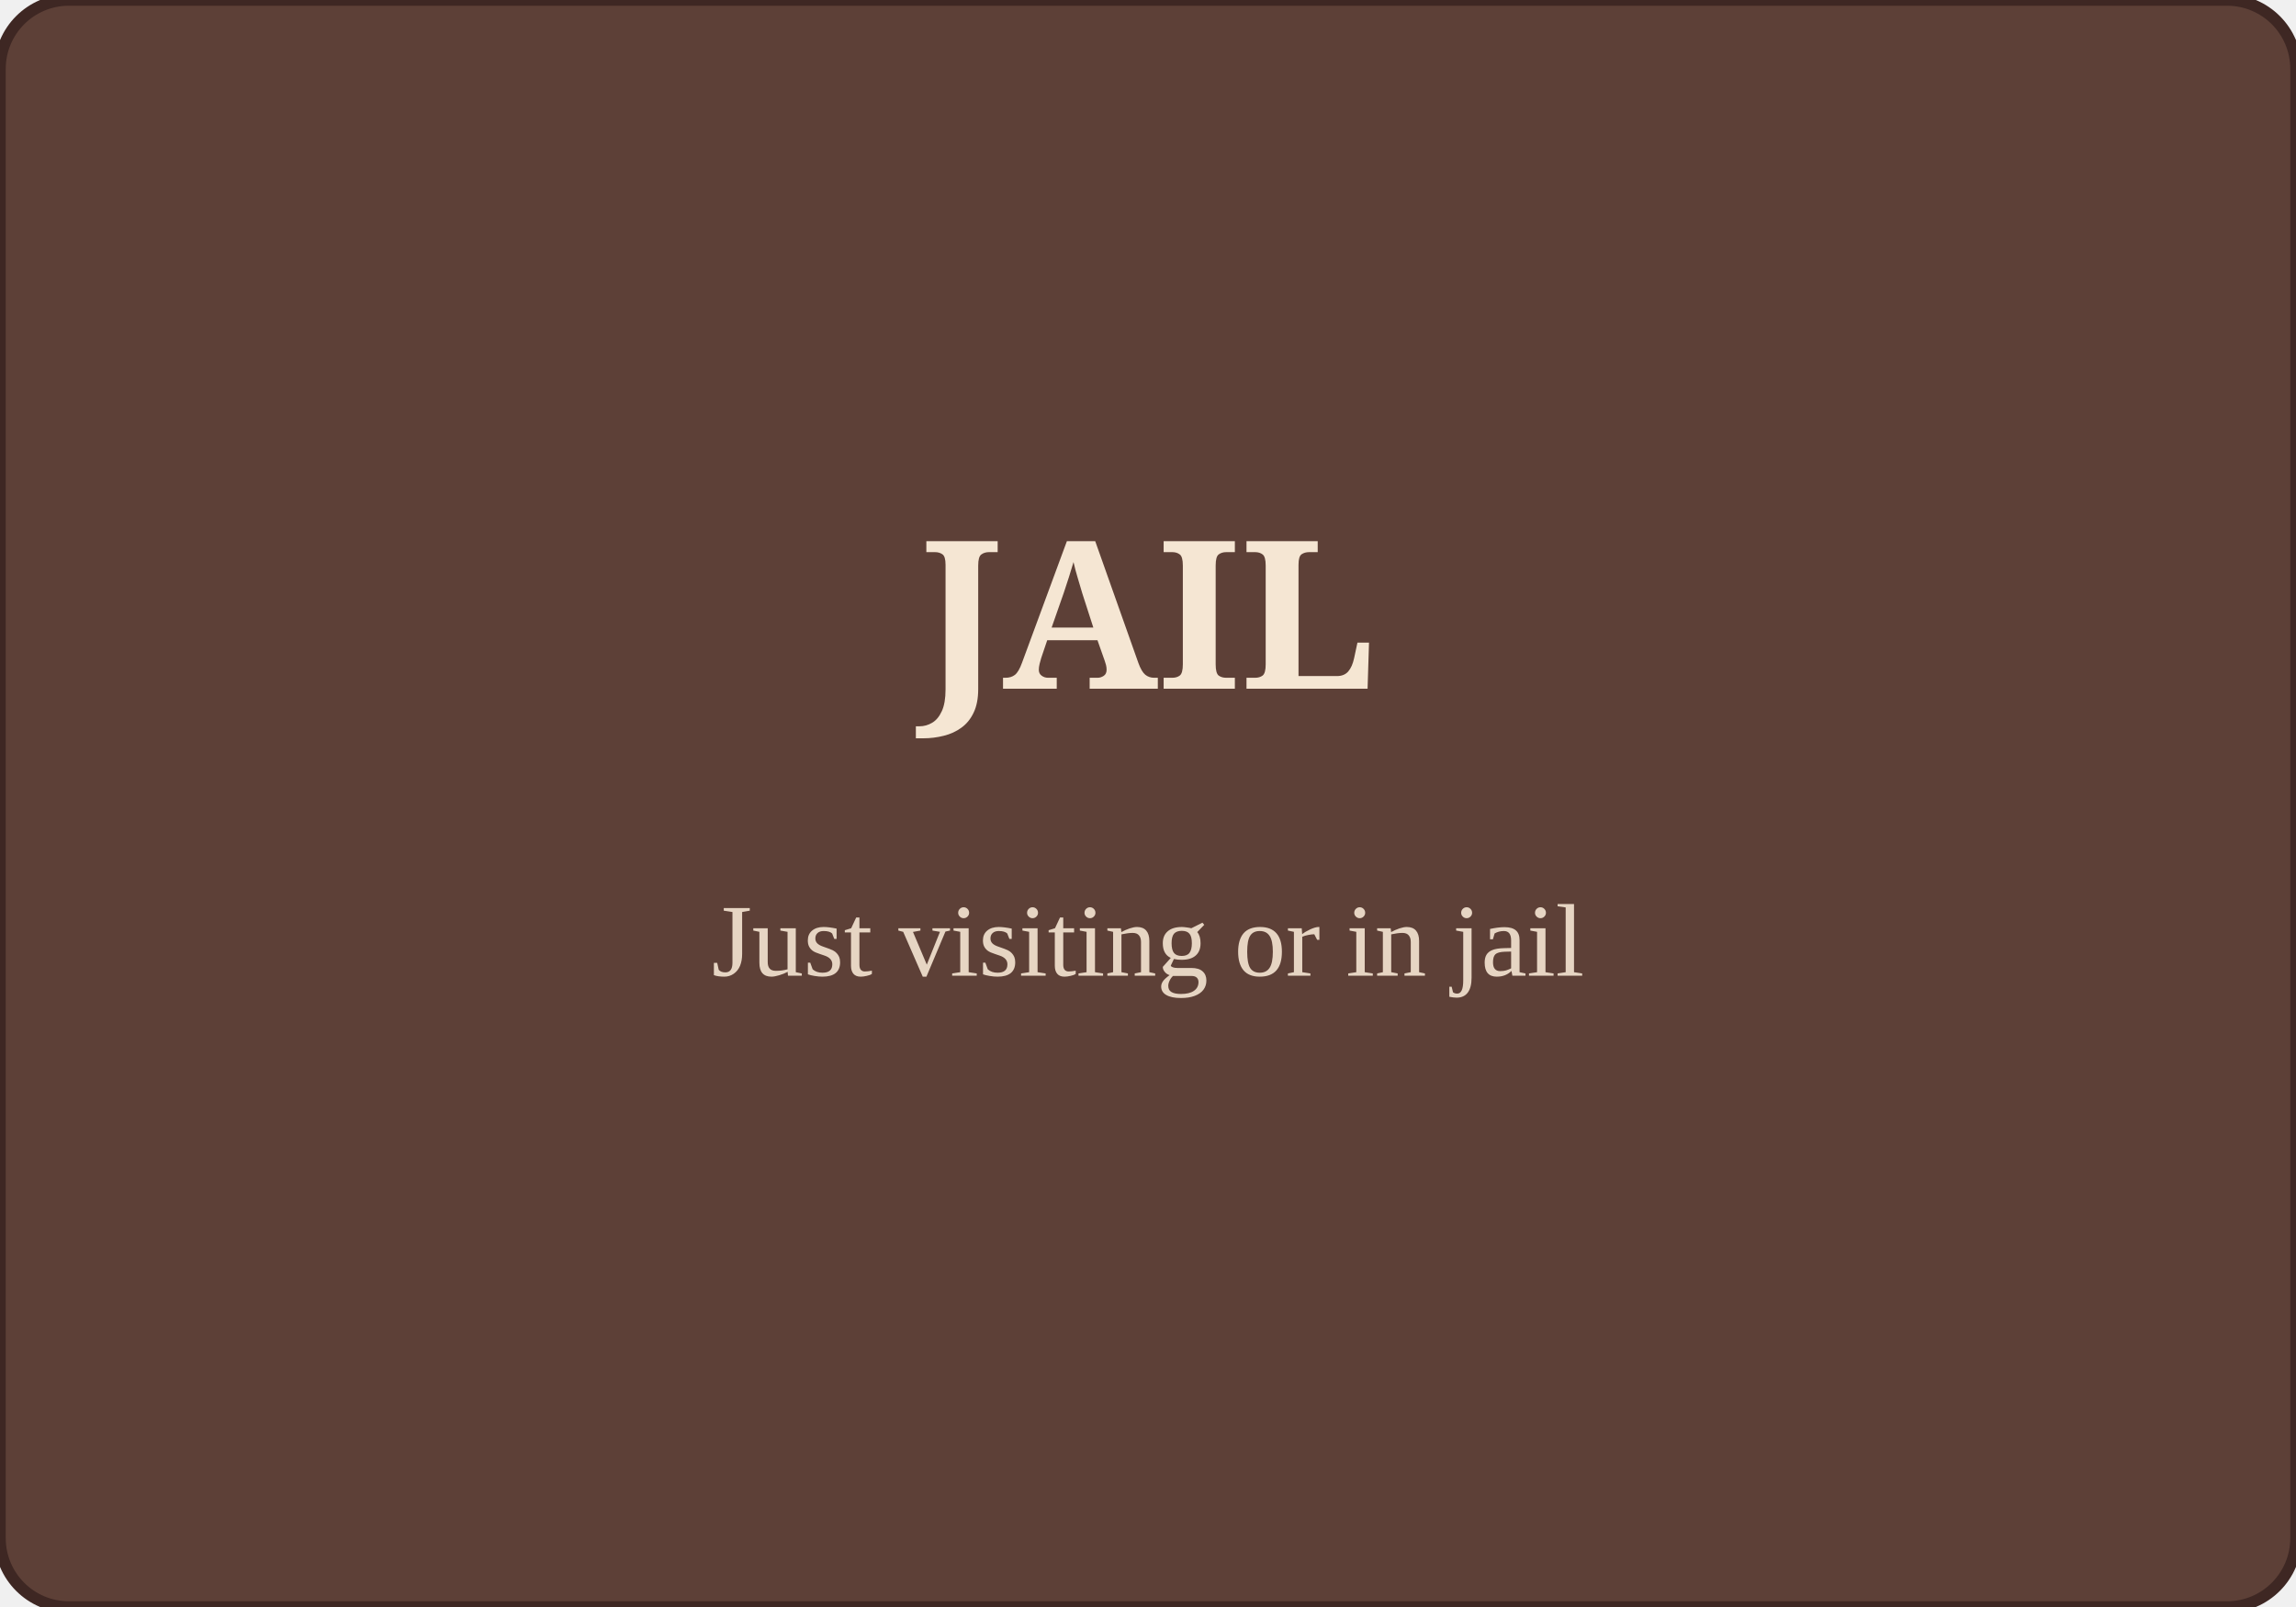
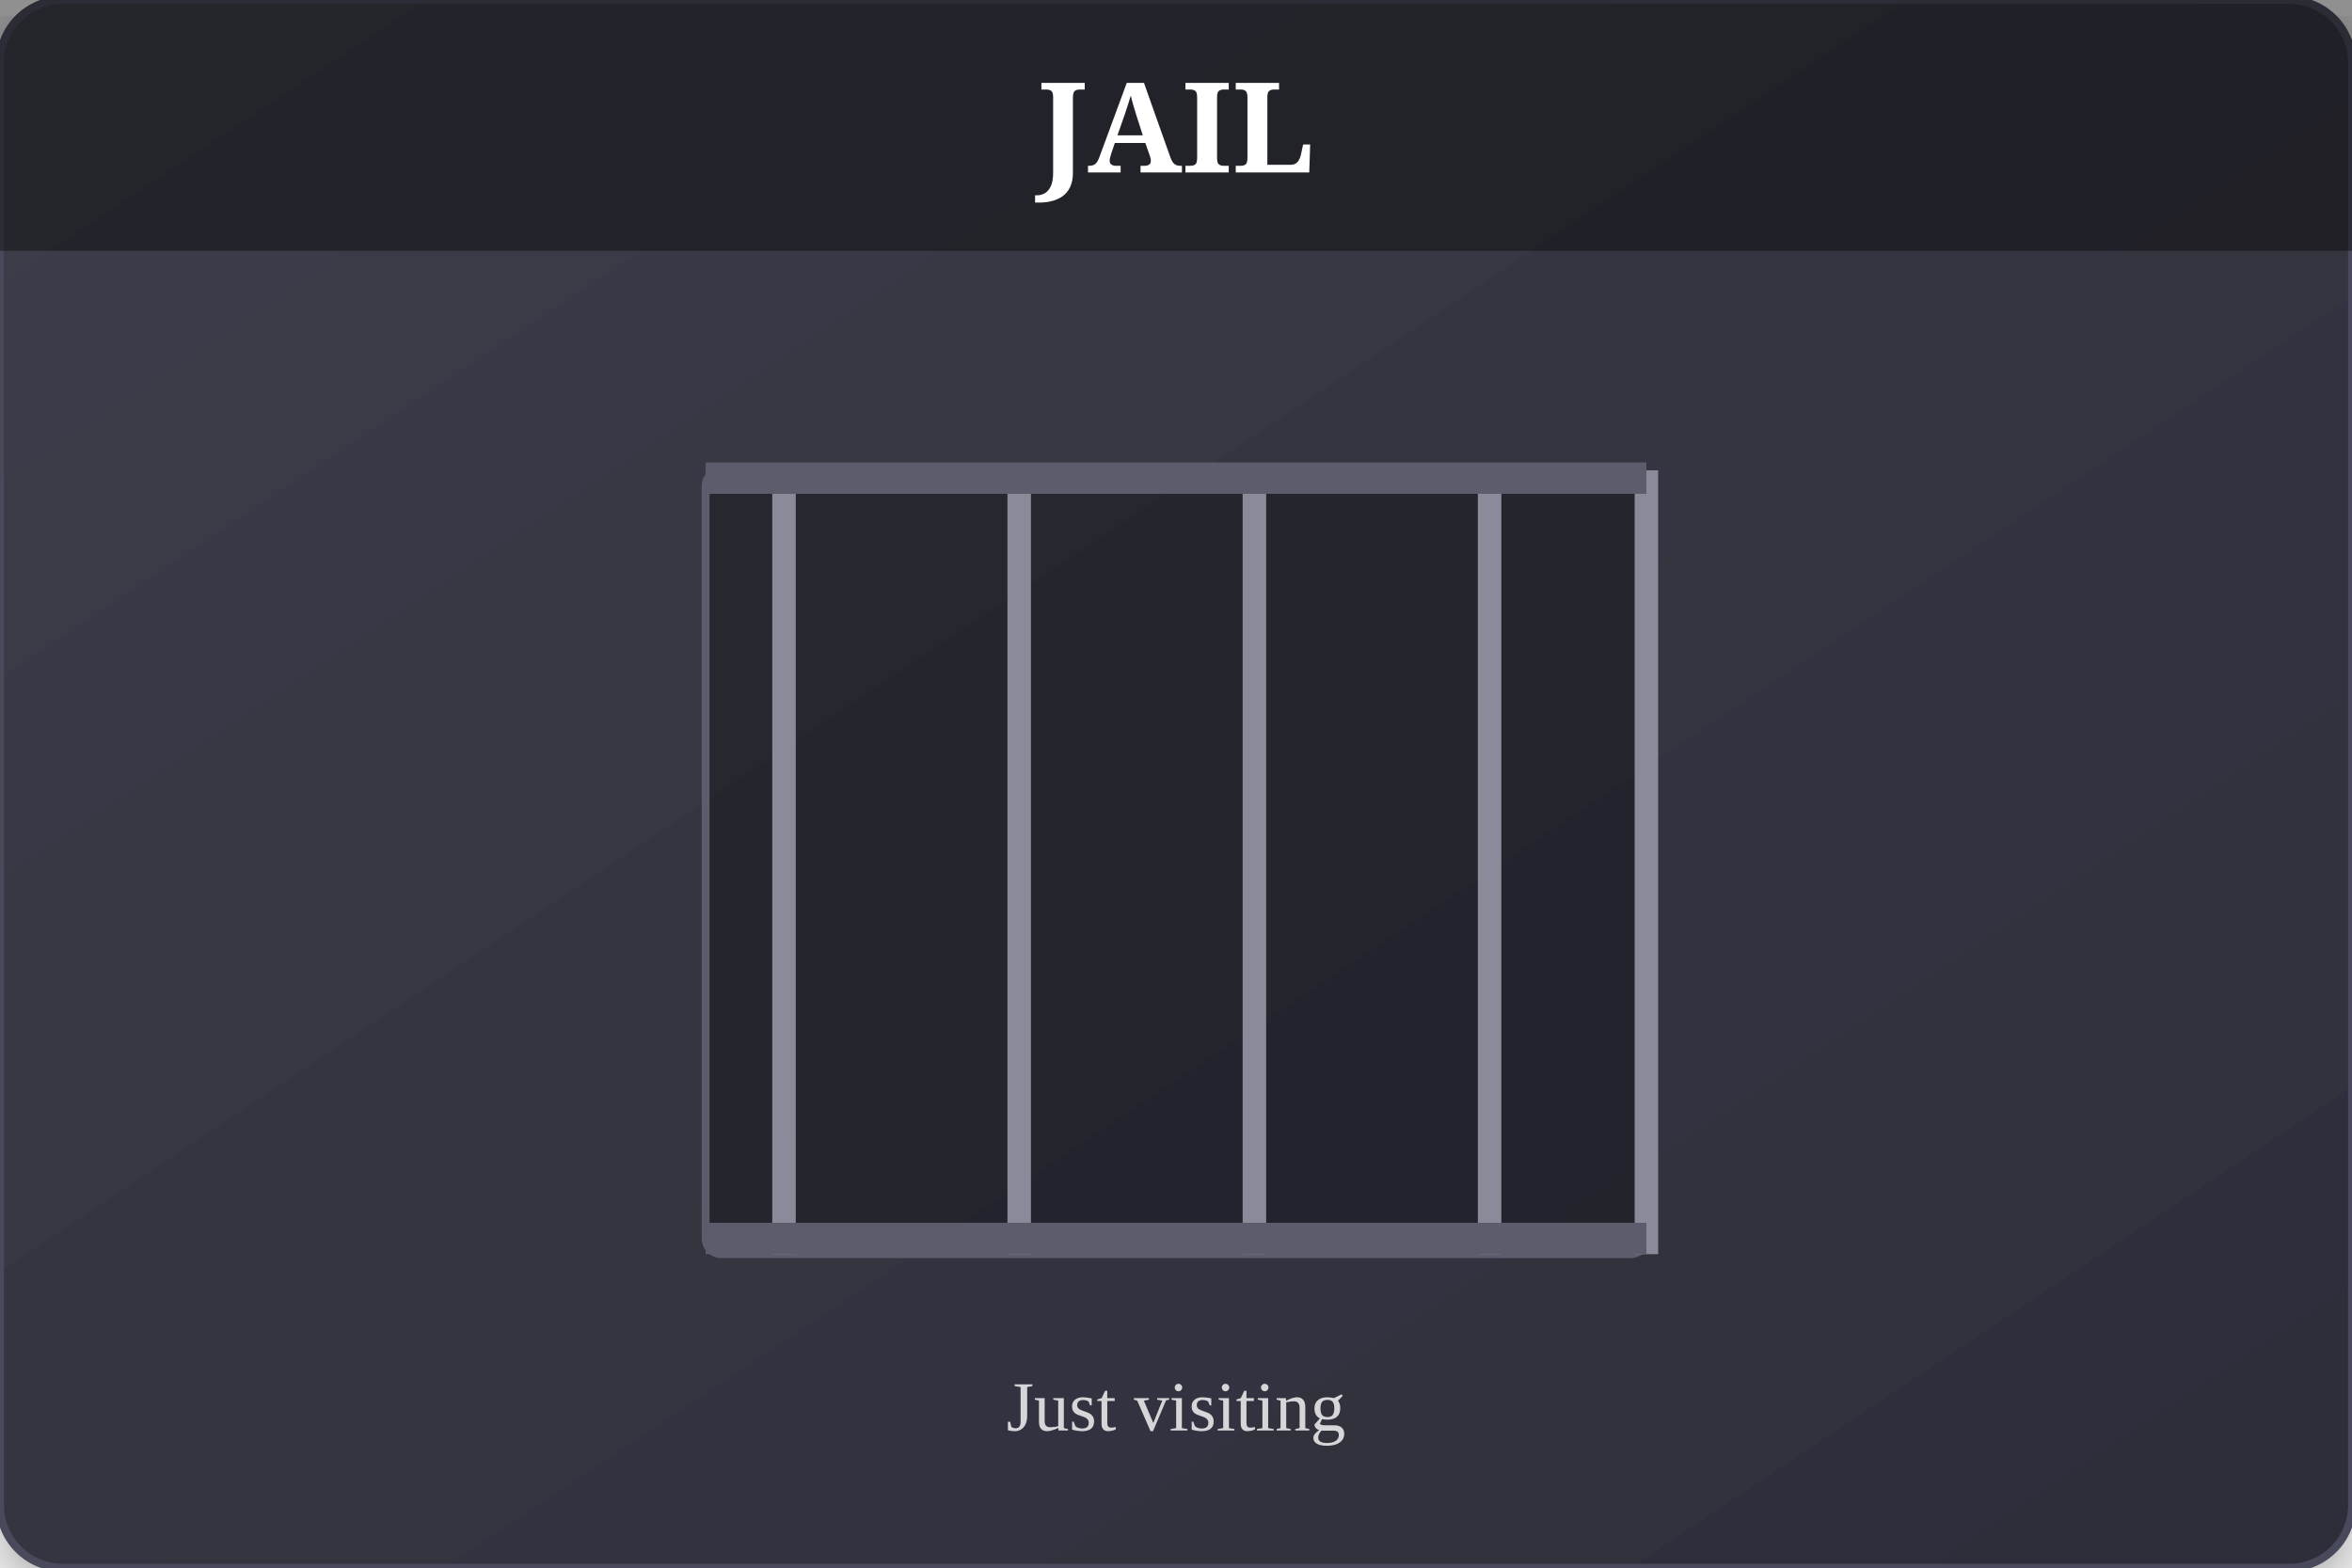
- <svg xmlns="http://www.w3.org/2000/svg" width="400" height="280" viewBox="0 0 400 280">
-   <rect width="400" height="280" rx="12" fill="#5d4037" stroke="#3e2723" stroke-width="2" />
-   <text x="200" y="120" text-anchor="middle" font-family="serif" font-size="36" font-weight="bold" fill="#f5e6d3">JAIL</text>
-   <text x="200" y="170" text-anchor="middle" font-size="18" fill="rgba(245,230,211,0.9)">Just visiting or in jail</text>
+ <svg xmlns="http://www.w3.org/2000/svg" width="600" height="400" viewBox="0 0 600 400">
+   <defs>
+     <linearGradient id="bg" x1="0%" y1="0%" x2="100%" y2="100%">
+       <stop offset="0%" style="stop-color:#3d3d4a" />
+       <stop offset="100%" style="stop-color:#2d2d3a" />
+     </linearGradient>
+     <filter id="shadow" x="-4%" y="-4%" width="108%" height="108%">
+       <feDropShadow dx="0" dy="4" stdDeviation="8" flood-color="#000" flood-opacity="0.4" />
+     </filter>
+   </defs>
+   <rect width="600" height="400" rx="16" fill="url(#bg)" filter="url(#shadow)" stroke="#4a4a5c" stroke-width="2" />
+   <rect width="600" height="64" rx="16 16 0 0" fill="rgba(0,0,0,0.4)" />
+   <text x="300" y="44" text-anchor="middle" font-family="Georgia, serif" font-size="32" font-weight="bold" fill="#fff">JAIL</text>
+   <rect x="180" y="120" width="240" height="200" fill="rgba(0,0,0,0.3)" stroke="#5c5c6d" stroke-width="2" rx="4" />
+   <line x1="200" y1="120" x2="200" y2="320" stroke="#8a8a9a" stroke-width="6" />
+   <line x1="260" y1="120" x2="260" y2="320" stroke="#8a8a9a" stroke-width="6" />
+   <line x1="320" y1="120" x2="320" y2="320" stroke="#8a8a9a" stroke-width="6" />
+   <line x1="380" y1="120" x2="380" y2="320" stroke="#8a8a9a" stroke-width="6" />
+   <line x1="420" y1="120" x2="420" y2="320" stroke="#8a8a9a" stroke-width="6" />
+   <rect x="180" y="118" width="240" height="8" fill="#5c5c6d" />
+   <rect x="180" y="312" width="240" height="8" fill="#5c5c6d" />
+   <text x="300" y="365" text-anchor="middle" font-size="18" fill="rgba(255,255,255,0.8)">Just visiting</text>
</svg>
